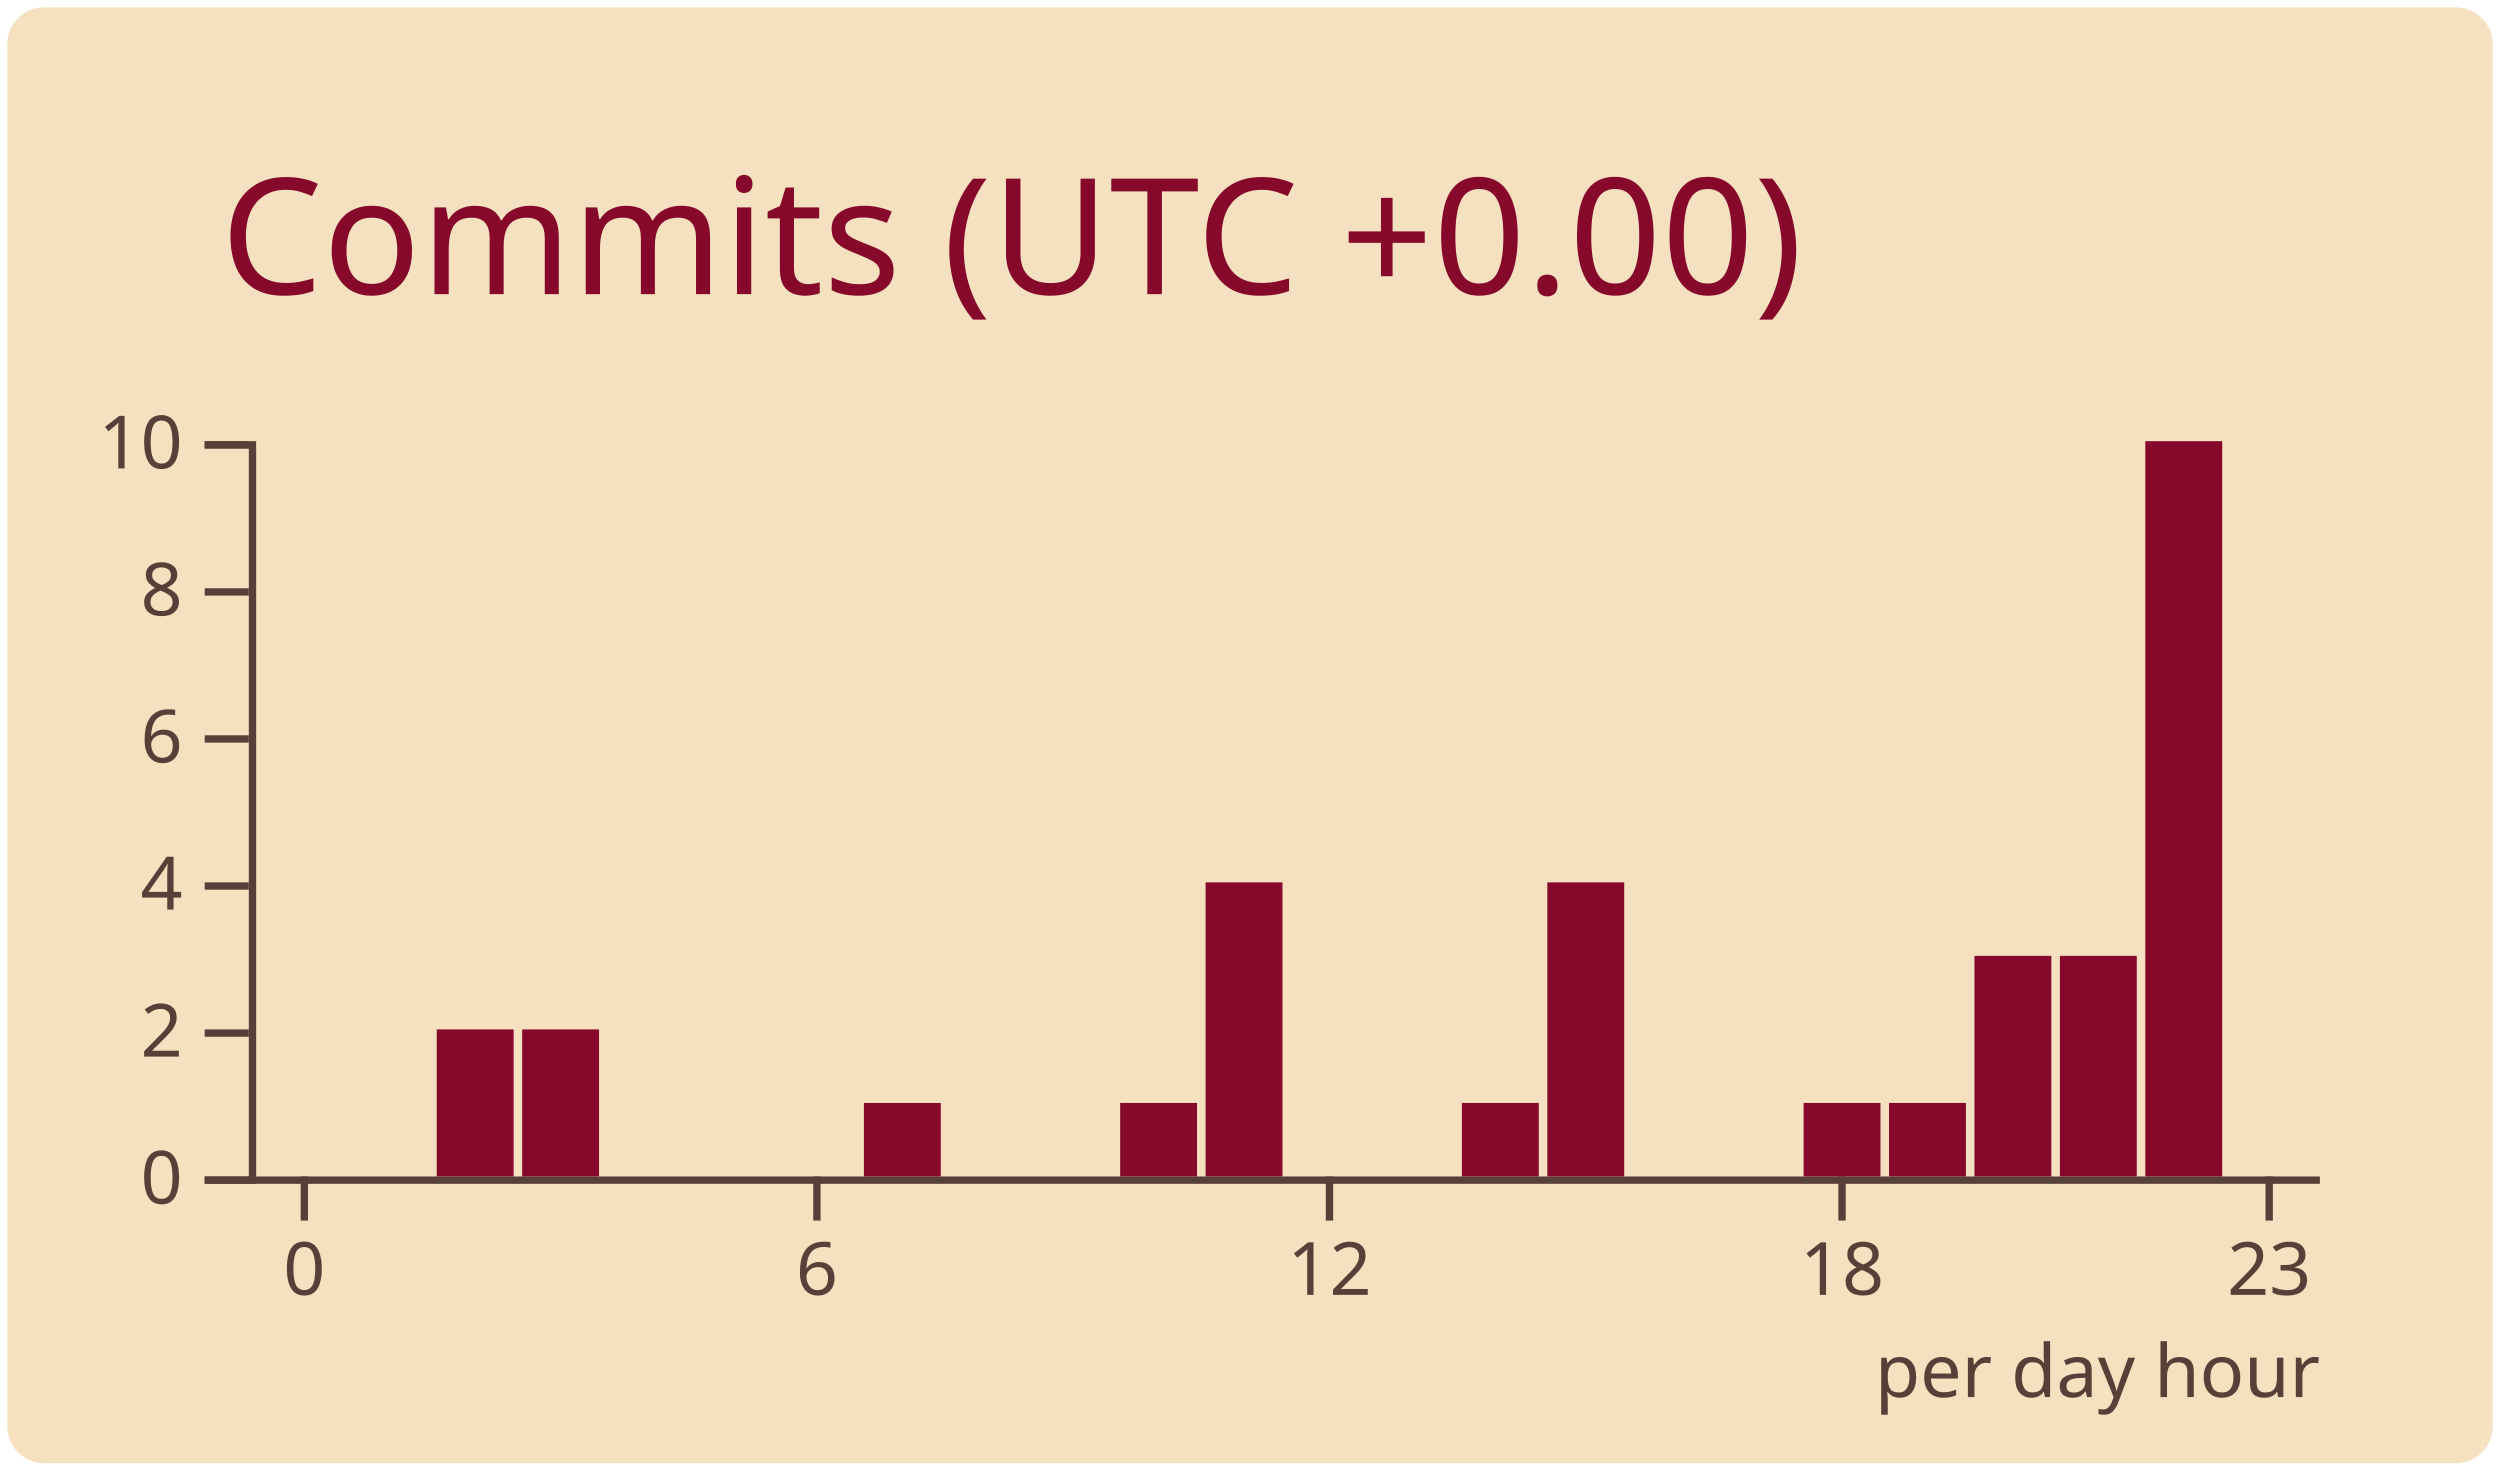
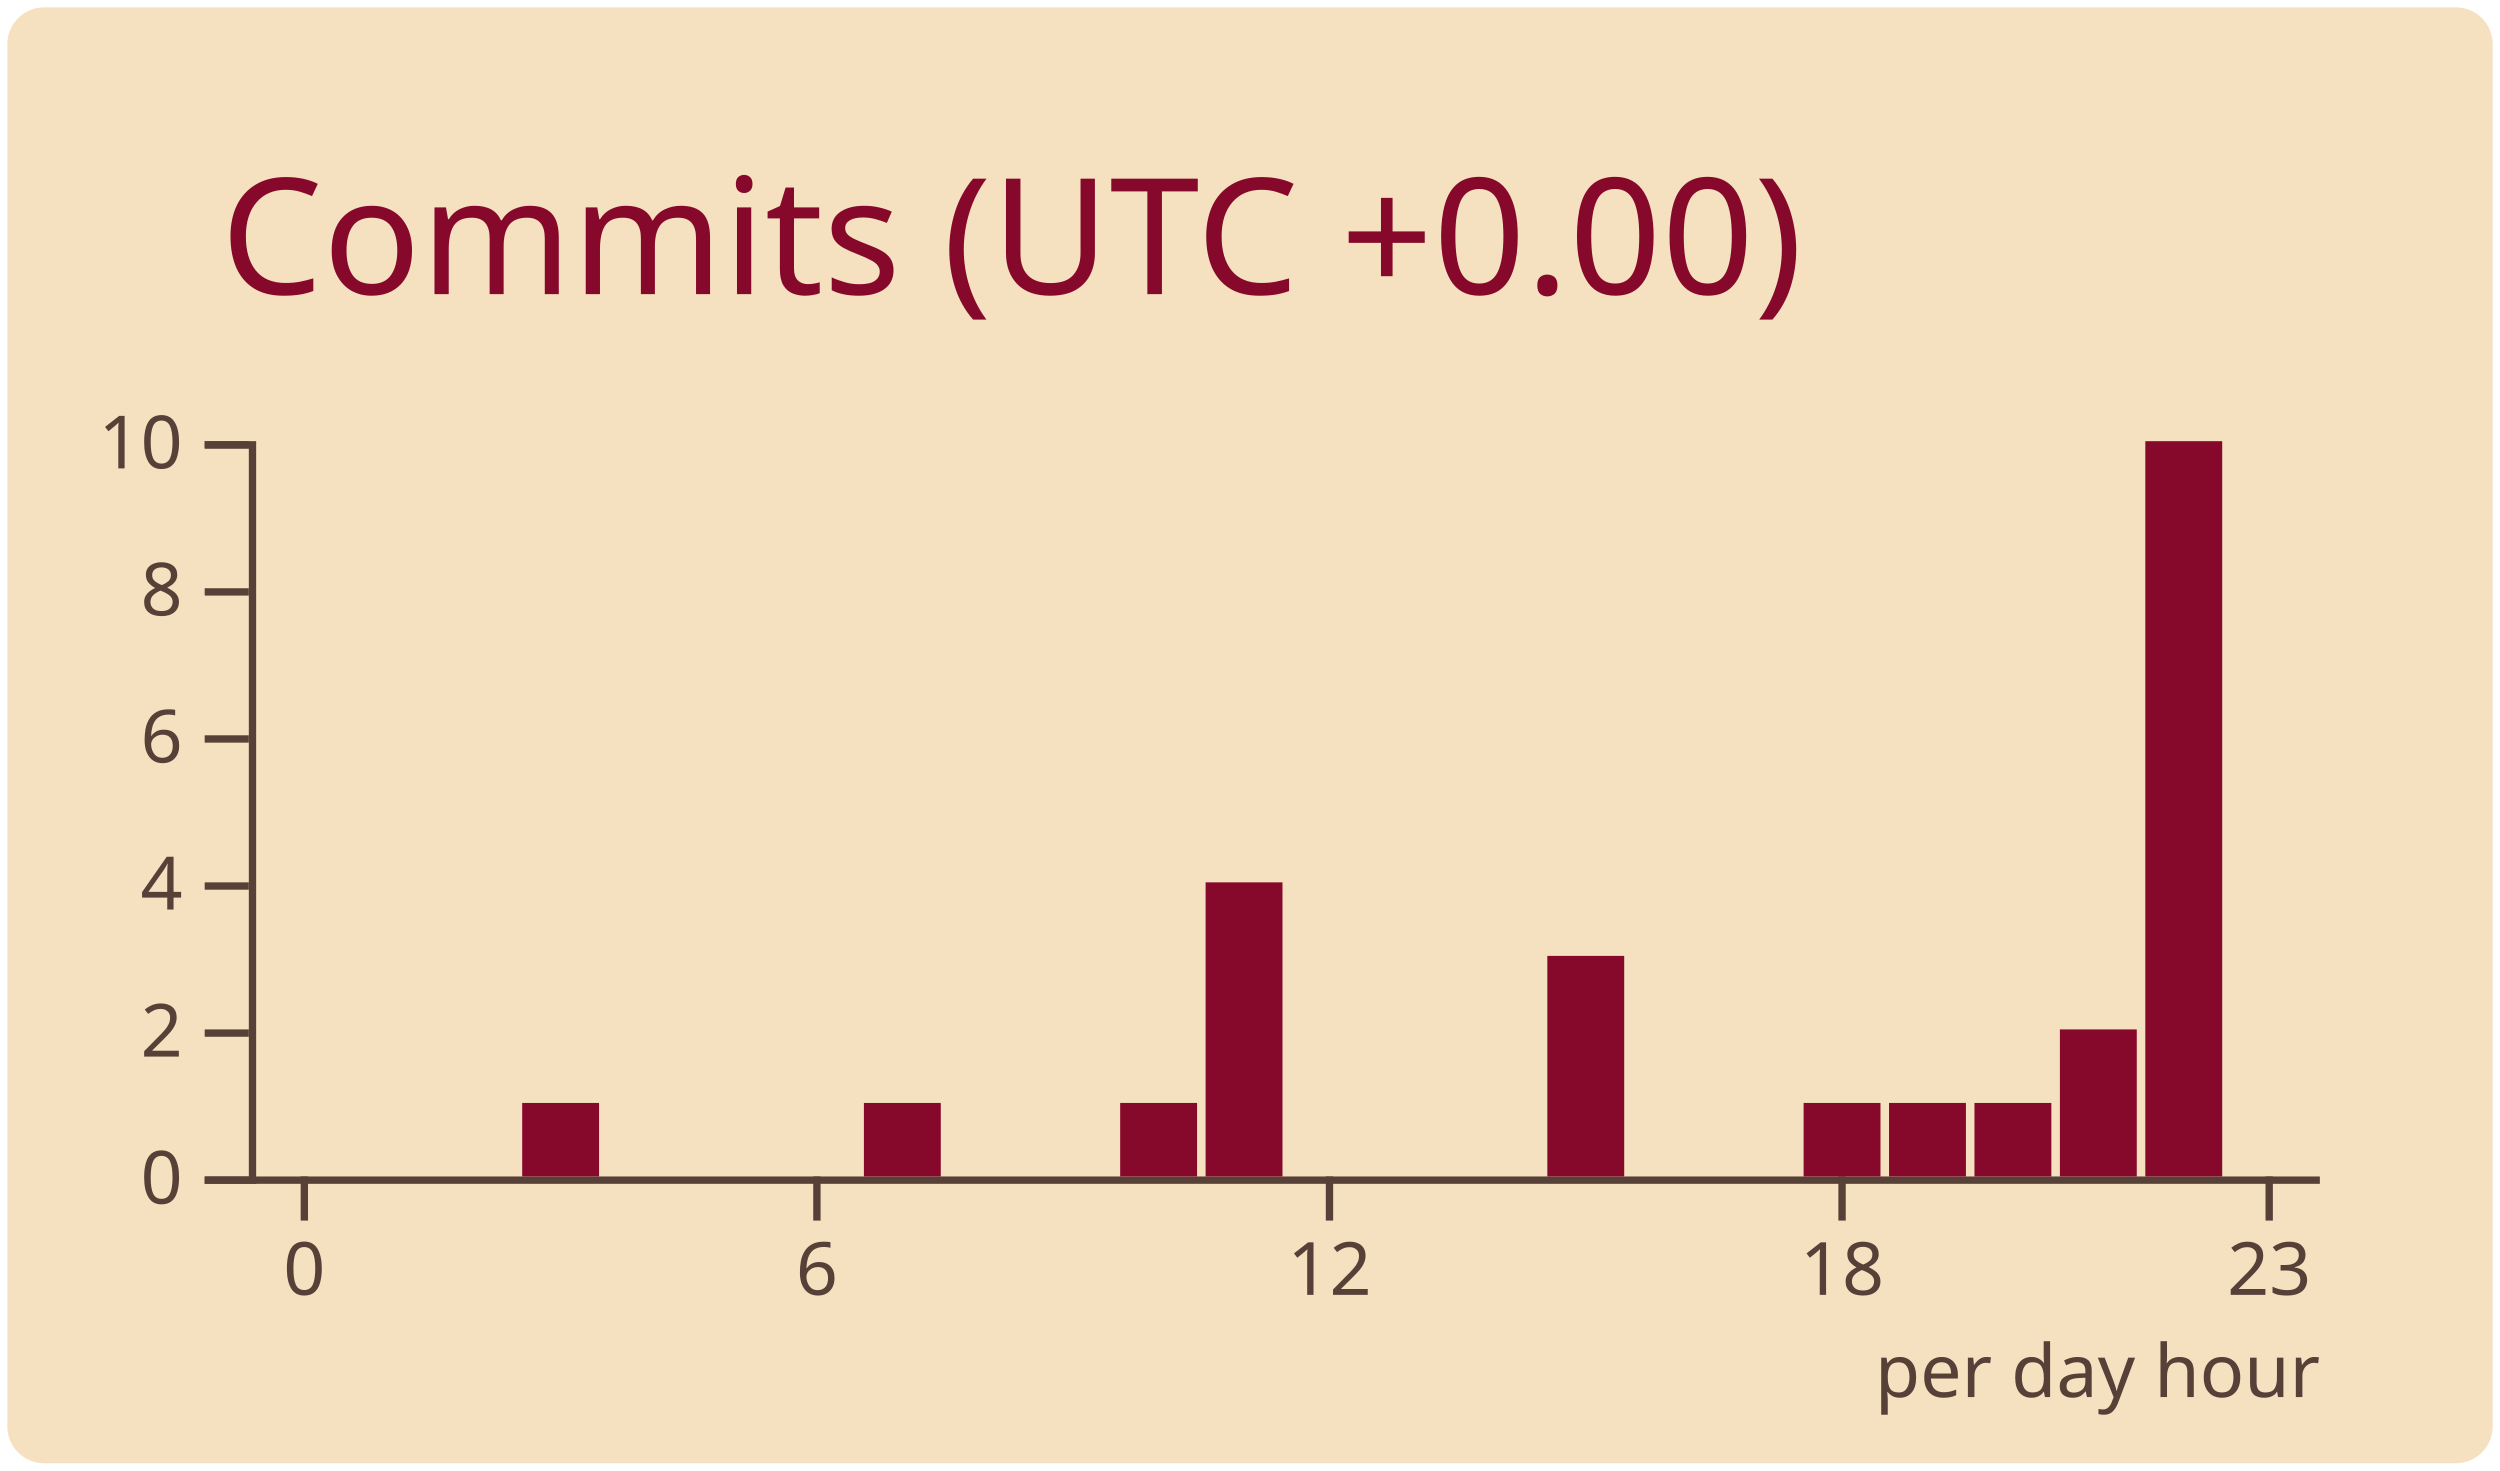
<svg xmlns="http://www.w3.org/2000/svg" width="340" height="200" viewBox="0 0 340 200">
  <style>* {
          font-family: 'Segoe UI', Ubuntu, "Helvetica Neue", Sans-Serif
        }</style>
  <g class="gpsc-root">
    <rect x="1" y="1" rx="5" ry="5" height="99%" width="99.412%" stroke="#000000" stroke-width="1" fill="#f5e1c0" stroke-opacity="0" />
    <text x="30" y="40" class="gpsc-item" style="--gpsc-i: 0; font-size: 22px; fill: #86092c;">Commits (UTC +0.00)</text>
    <g transform="translate(0,40)">
      <g color="#86092c" transform="translate(35,20)">
        <g color="#574038" transform="translate(0,100)" fill="none" font-size="10" font-family="sans-serif" text-anchor="middle">
          <path class="domain" stroke="currentColor" d="M-1.162,0.5H280.5" />
          <g class="tick" opacity="1" transform="translate(6.390041,0)">
            <line stroke="currentColor" y2="6" />
            <text fill="currentColor" y="9" dy="0.71em">0</text>
          </g>
          <g class="tick" opacity="1" transform="translate(76.09959,0)">
            <line stroke="currentColor" y2="6" />
            <text fill="currentColor" y="9" dy="0.71em">6</text>
          </g>
          <g class="tick" opacity="1" transform="translate(145.8091,0)">
            <line stroke="currentColor" y2="6" />
            <text fill="currentColor" y="9" dy="0.71em">12</text>
          </g>
          <g class="tick" opacity="1" transform="translate(215.5187,0)">
            <line stroke="currentColor" y2="6" />
            <text fill="currentColor" y="9" dy="0.71em">18</text>
          </g>
          <g class="tick" opacity="1" transform="translate(273.61,0)">
            <line stroke="currentColor" y2="6" />
            <text fill="currentColor" y="9" dy="0.71em">23</text>
          </g>
        </g>
        <g color="#574038" transform="translate(-1.161826,0)" fill="none" font-size="10" font-family="sans-serif" text-anchor="end">
          <path class="domain" stroke="currentColor" d="M-6,100.5H0.5V0.5H-6" />
          <g class="tick" opacity="1" transform="translate(0,100.5)">
            <line stroke="currentColor" x2="-6" />
            <text fill="currentColor" x="-9" dy="0.32em">0</text>
          </g>
          <g class="tick" opacity="1" transform="translate(0,80.5)">
            <line stroke="currentColor" x2="-6" />
            <text fill="currentColor" x="-9" dy="0.32em">2</text>
          </g>
          <g class="tick" opacity="1" transform="translate(0,60.5)">
            <line stroke="currentColor" x2="-6" />
            <text fill="currentColor" x="-9" dy="0.32em">4</text>
          </g>
          <g class="tick" opacity="1" transform="translate(0,40.5)">
            <line stroke="currentColor" x2="-6" />
            <text fill="currentColor" x="-9" dy="0.32em">6</text>
          </g>
          <g class="tick" opacity="1" transform="translate(0,20.5)">
            <line stroke="currentColor" x2="-6" />
            <text fill="currentColor" x="-9" dy="0.32em">8</text>
          </g>
          <g class="tick" opacity="1" transform="translate(0,0.5)">
            <line stroke="currentColor" x2="-6" />
            <text fill="currentColor" x="-9" dy="0.32em">10</text>
          </g>
        </g>
        <rect class="bar" style="--gpsc-i: 0;" fill="#86092c" x="1.162" y="100" width="10.456" height="0" />
        <rect class="bar" style="--gpsc-i: 1;" fill="#86092c" x="12.78" y="100" width="10.456" height="0" />
-         <rect class="bar" style="--gpsc-i: 2;" fill="#86092c" x="24.398" y="80" width="10.456" height="20" />
-         <rect class="bar" style="--gpsc-i: 3;" fill="#86092c" x="36.017" y="80" width="10.456" height="20" />
+         <rect class="bar" style="--gpsc-i: 2;" fill="#86092c" x="24.398" y="100" width="10.456" height="0" />
+         <rect class="bar" style="--gpsc-i: 3;" fill="#86092c" x="36.017" y="90" width="10.456" height="10" />
        <rect class="bar" style="--gpsc-i: 4;" fill="#86092c" x="47.635" y="100" width="10.456" height="0" />
        <rect class="bar" style="--gpsc-i: 5;" fill="#86092c" x="59.253" y="100" width="10.456" height="0" />
        <rect class="bar" style="--gpsc-i: 6;" fill="#86092c" x="70.871" y="100" width="10.456" height="0" />
        <rect class="bar" style="--gpsc-i: 7;" fill="#86092c" x="82.49" y="90" width="10.456" height="10" />
        <rect class="bar" style="--gpsc-i: 8;" fill="#86092c" x="94.108" y="100" width="10.456" height="0" />
        <rect class="bar" style="--gpsc-i: 9;" fill="#86092c" x="105.726" y="100" width="10.456" height="0" />
        <rect class="bar" style="--gpsc-i: 10;" fill="#86092c" x="117.344" y="90" width="10.456" height="10" />
        <rect class="bar" style="--gpsc-i: 11;" fill="#86092c" x="128.963" y="60" width="10.456" height="40" />
        <rect class="bar" style="--gpsc-i: 12;" fill="#86092c" x="140.581" y="100" width="10.456" height="0" />
        <rect class="bar" style="--gpsc-i: 13;" fill="#86092c" x="152.199" y="100" width="10.456" height="0" />
-         <rect class="bar" style="--gpsc-i: 14;" fill="#86092c" x="163.817" y="90" width="10.456" height="10" />
-         <rect class="bar" style="--gpsc-i: 15;" fill="#86092c" x="175.436" y="60" width="10.456" height="40" />
+         <rect class="bar" style="--gpsc-i: 14;" fill="#86092c" x="163.817" y="100" width="10.456" height="0" />
+         <rect class="bar" style="--gpsc-i: 15;" fill="#86092c" x="175.436" y="70" width="10.456" height="30" />
        <rect class="bar" style="--gpsc-i: 16;" fill="#86092c" x="187.054" y="100" width="10.456" height="0" />
        <rect class="bar" style="--gpsc-i: 17;" fill="#86092c" x="198.672" y="100" width="10.456" height="0" />
        <rect class="bar" style="--gpsc-i: 18;" fill="#86092c" x="210.29" y="90" width="10.456" height="10" />
        <rect class="bar" style="--gpsc-i: 19;" fill="#86092c" x="221.909" y="90" width="10.456" height="10" />
-         <rect class="bar" style="--gpsc-i: 20;" fill="#86092c" x="233.527" y="70" width="10.456" height="30" />
-         <rect class="bar" style="--gpsc-i: 21;" fill="#86092c" x="245.145" y="70" width="10.456" height="30" />
+         <rect class="bar" style="--gpsc-i: 20;" fill="#86092c" x="233.527" y="90" width="10.456" height="10" />
+         <rect class="bar" style="--gpsc-i: 21;" fill="#86092c" x="245.145" y="80" width="10.456" height="20" />
        <rect class="bar" style="--gpsc-i: 22;" fill="#86092c" x="256.763" y="0" width="10.456" height="100" />
        <rect class="bar" style="--gpsc-i: 23;" fill="#86092c" x="268.382" y="100" width="10.456" height="0" />
        <g>
          <text y="130" x="220" style="fill: #574038; font-size: 10px;">per day hour</text>
        </g>
      </g>
    </g>
  </g>
</svg>
